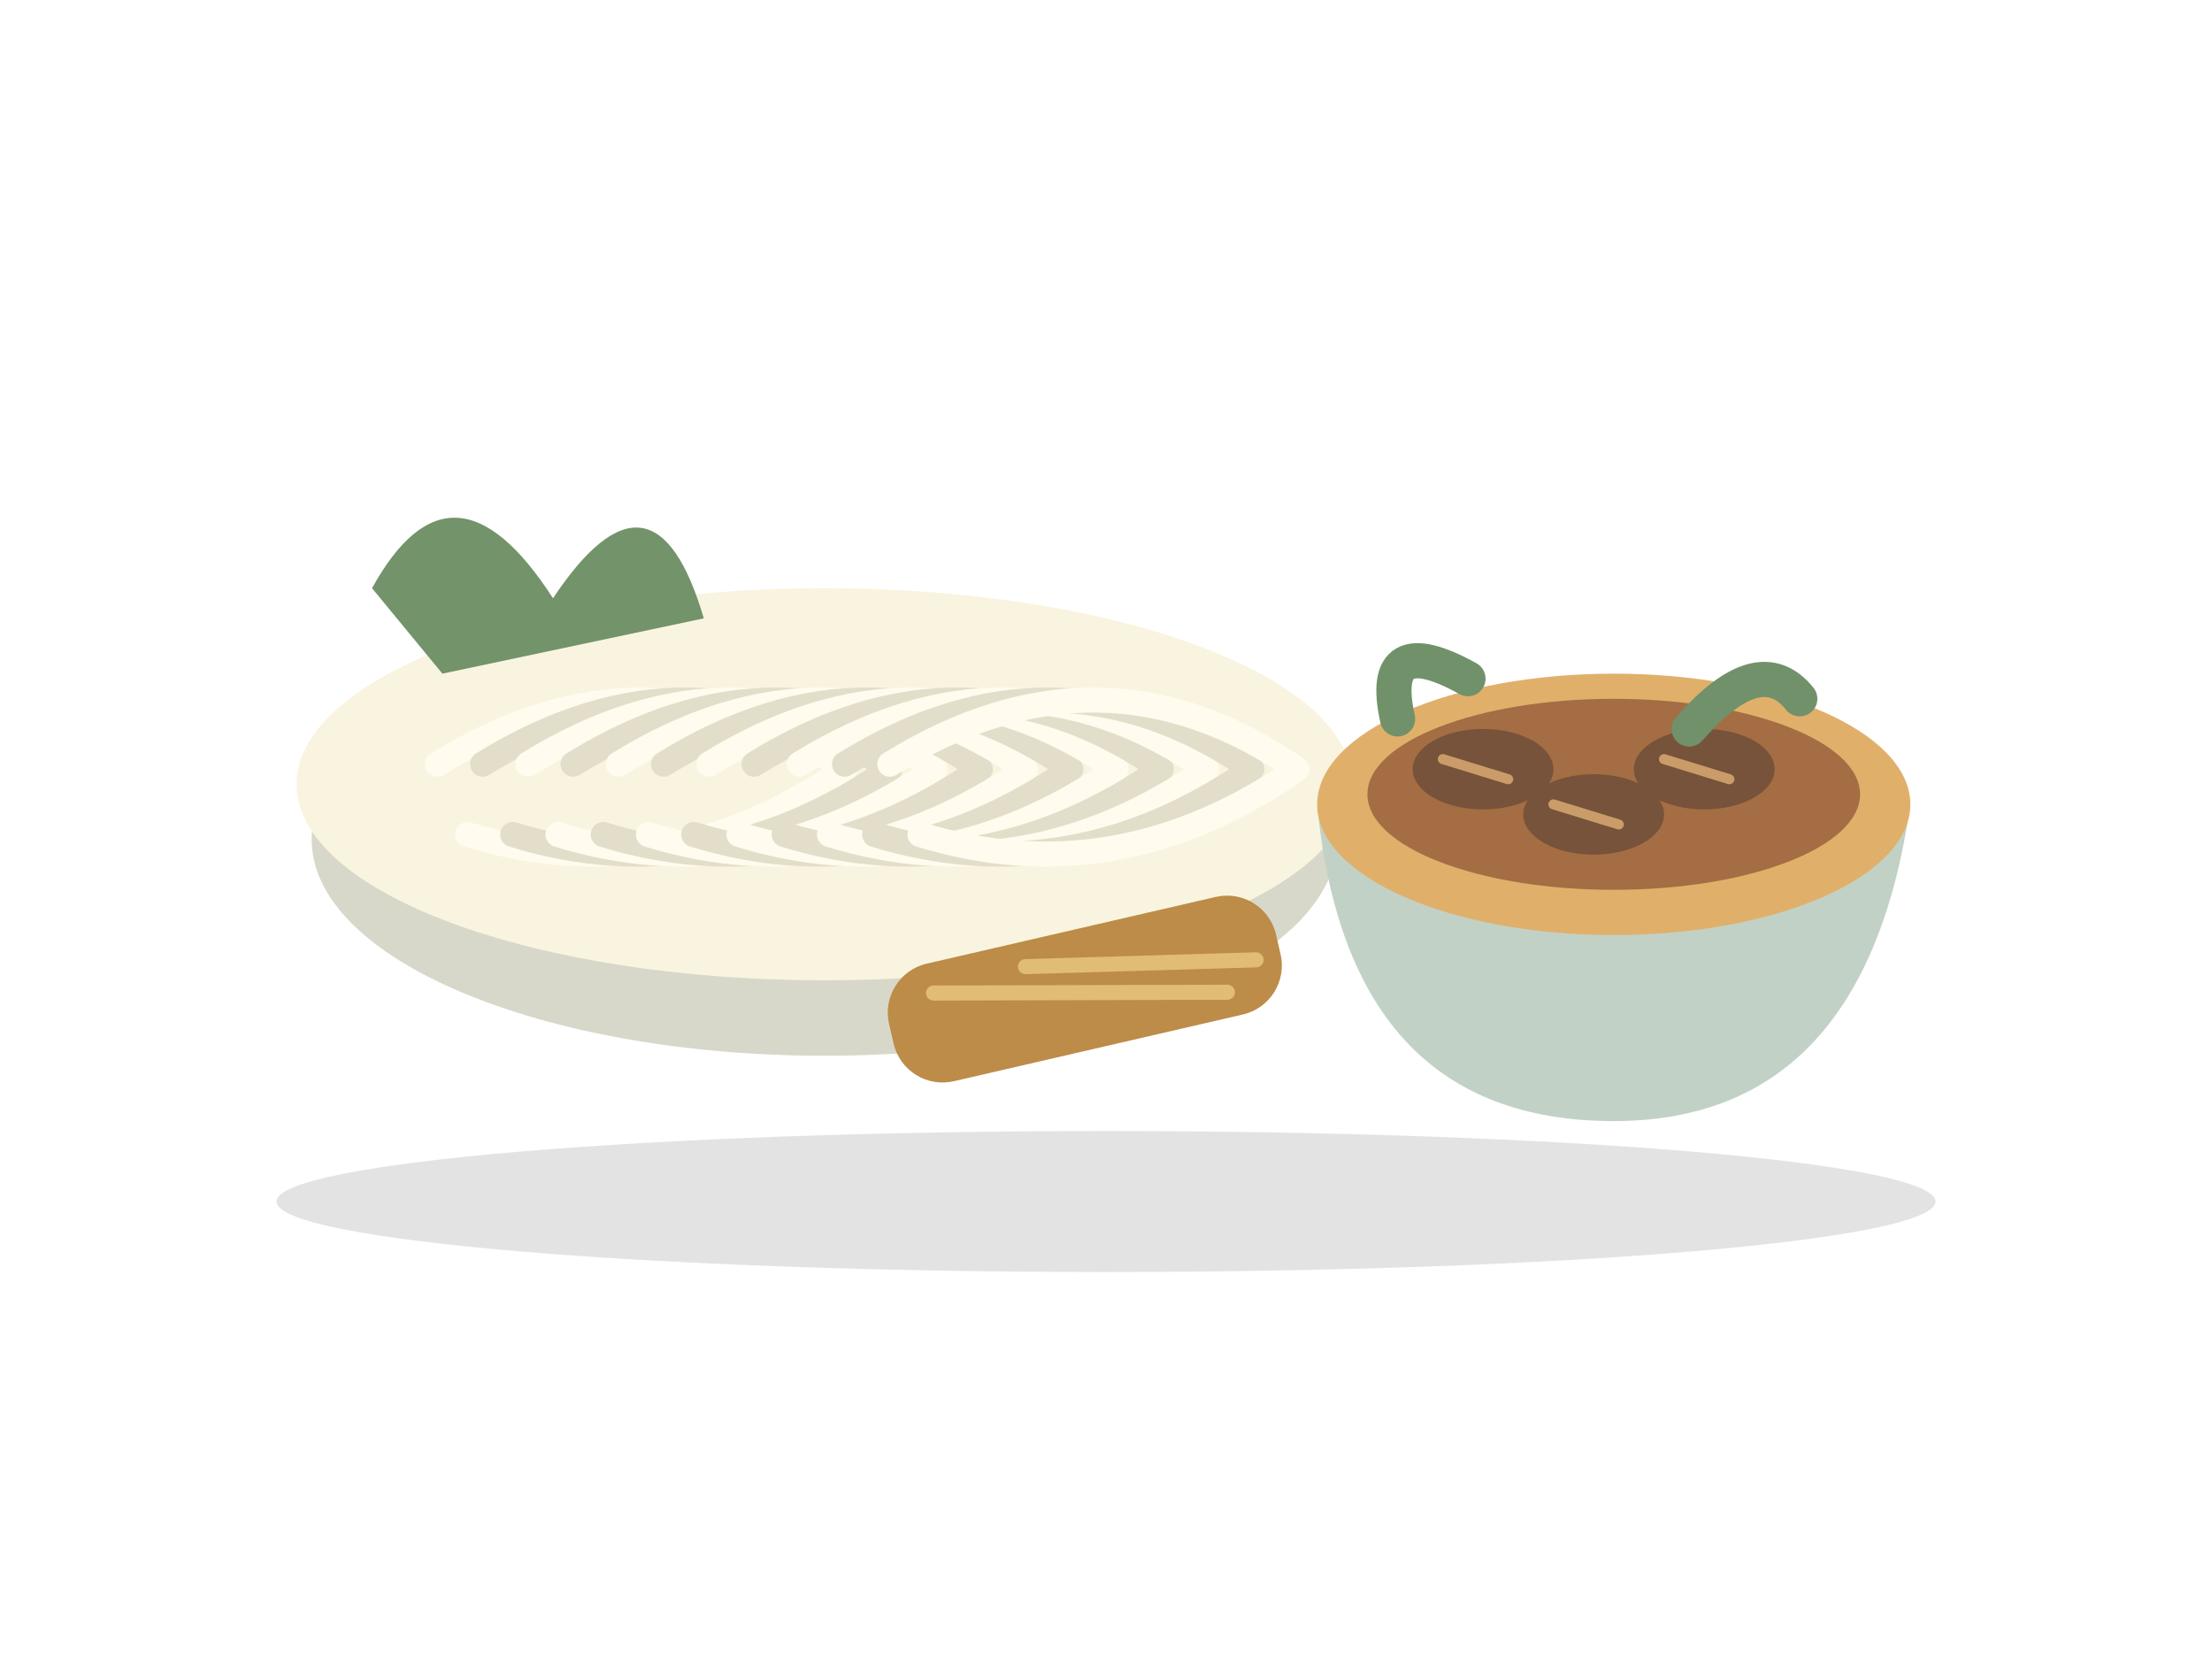
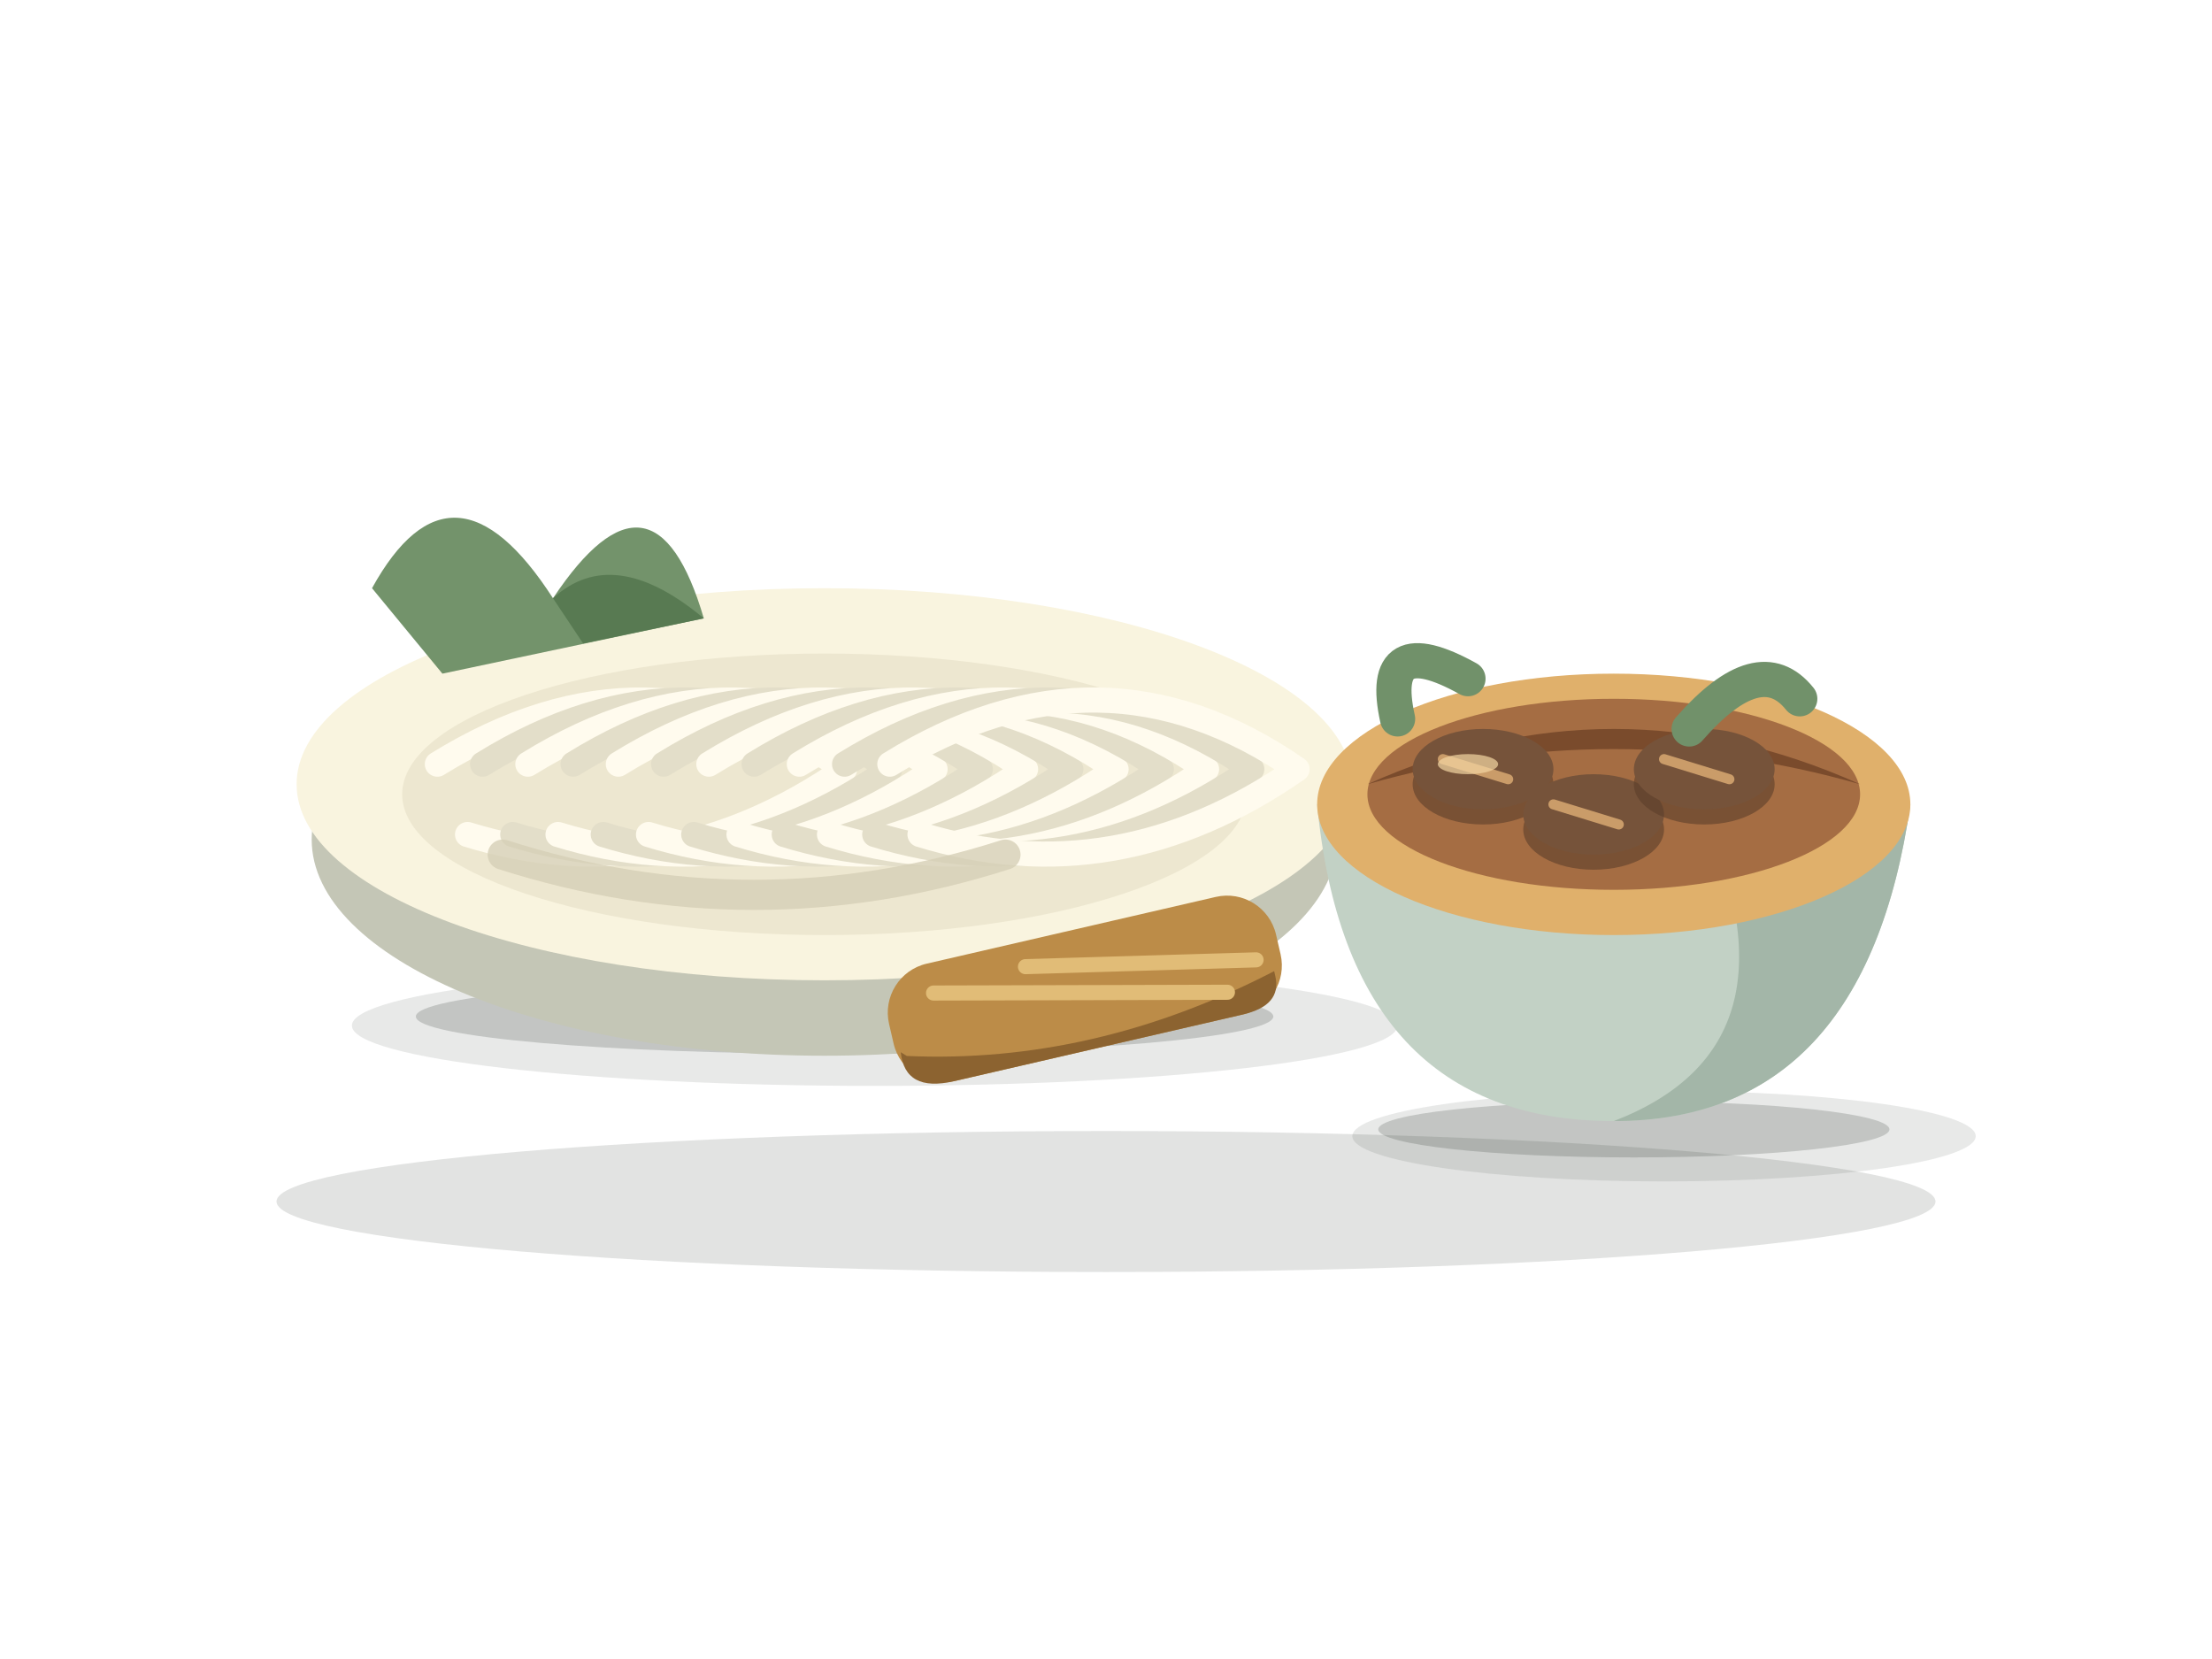
<svg xmlns="http://www.w3.org/2000/svg" width="440" height="330" viewBox="0 0 440 330" role="img" aria-label="Bún chả và nem" stroke-linecap="round" stroke-linejoin="round">
  <g transform="translate(220 148)">
    <ellipse cx="0" cy="91" rx="165" ry="14.025" fill="#3c463d" opacity="0.15" />
    <g data-layer="bun-cha">
-       <ellipse cx="-56" cy="19" rx="102" ry="43" fill="#d7d8c9" />
+       <g data-layer="contact-shadow">
+         <ellipse cx="-46" cy="56" rx="104" ry="12" fill="#2c362f" opacity="0.11" />
+         <ellipse cx="-52" cy="54.2" rx="85.28" ry="7.44" fill="#2c362f" opacity="0.2" />
+       </g>
+       <g data-layer="contact-shadow">
+         <ellipse cx="111" cy="78" rx="62" ry="9" fill="#2c362f" opacity="0.11" />
+         <ellipse cx="105" cy="76.65" rx="50.84" ry="5.58" fill="#2c362f" opacity="0.2" />
+       </g>
+       <ellipse cx="-56" cy="19" rx="102" ry="43" fill="#c4c6b6" />
      <ellipse cx="-56" cy="8" rx="105" ry="39" fill="#f9f4df" />
+       <ellipse cx="-56" cy="10" rx="84" ry="28" fill="#ede7d0" />
      <path d="M-133 4q42-26 81 1q-36 25-75 13" stroke="#fffbee" stroke-width="5" fill="none" />
      <path d="M-124 4q42-26 81 1q-36 25-75 13" stroke="#e3dec9" stroke-width="5" fill="none" />
      <path d="M-115 4q42-26 81 1q-36 25-75 13" stroke="#fffbee" stroke-width="5" fill="none" />
      <path d="M-106 4q42-26 81 1q-36 25-75 13" stroke="#e3dec9" stroke-width="5" fill="none" />
      <path d="M-97 4q42-26 81 1q-36 25-75 13" stroke="#fffbee" stroke-width="5" fill="none" />
      <path d="M-88 4q42-26 81 1q-36 25-75 13" stroke="#e3dec9" stroke-width="5" fill="none" />
      <path d="M-79 4q42-26 81 1q-36 25-75 13" stroke="#fffbee" stroke-width="5" fill="none" />
      <path d="M-70 4q42-26 81 1q-36 25-75 13" stroke="#e3dec9" stroke-width="5" fill="none" />
      <path d="M-61 4q42-26 81 1q-36 25-75 13" stroke="#fffbee" stroke-width="5" fill="none" />
      <path d="M-52 4q42-26 81 1q-36 25-75 13" stroke="#e3dec9" stroke-width="5" fill="none" />
      <path d="M-43 4q42-26 81 1q-36 25-75 13" stroke="#fffbee" stroke-width="5" fill="none" />
+       <path d="M-120 22Q-70 38-20 22" stroke="#d6cfb6" stroke-width="6" fill="none" opacity="0.8" />
      <path d="M42 12Q48 75 101 75Q151 75 160 12Z" fill="#c2d1c5" />
+       <path d="M118 12Q140 60 101 75Q151 75 160 12Z" fill="#a3b6a8" />
      <ellipse cx="101" cy="12" rx="59" ry="26" fill="#e0b06b" />
      <ellipse cx="101" cy="10" rx="49" ry="19" fill="#a56d43" />
+       <path d="M52 8Q101-14 150 8Q101-6 52 8Z" fill="#7a4b2c" />
      <g>
+         <ellipse cx="75" cy="8" rx="14" ry="8" fill="#5b3d29" opacity="0.6" />
        <ellipse cx="75" cy="5" rx="14" ry="8" fill="#76533a" />
        <path d="M67 3l13 4" stroke="#ca9c69" stroke-width="2" />
      </g>
      <g>
+         <ellipse cx="97" cy="17" rx="14" ry="8" fill="#5b3d29" opacity="0.6" />
        <ellipse cx="97" cy="14" rx="14" ry="8" fill="#76533a" />
        <path d="M89 12l13 4" stroke="#ca9c69" stroke-width="2" />
      </g>
      <g>
+         <ellipse cx="119" cy="8" rx="14" ry="8" fill="#5b3d29" opacity="0.6" />
        <ellipse cx="119" cy="5" rx="14" ry="8" fill="#76533a" />
        <path d="M111 3l13 4" stroke="#ca9c69" stroke-width="2" />
      </g>
+       <ellipse cx="72" cy="4" rx="6" ry="2" fill="#f4d6a2" opacity="0.7" />
      <path d="M58-5q-4-18 14-8M116-3q14-16 22-6" stroke="#71916a" stroke-width="7" fill="none" />
      <g transform="translate(-5 52) rotate(-13)">
        <rect x="-38" y="-15" width="79" height="24" rx="10" fill="#bc8c48" />
+         <path d="M-36 2Q0 12 39 2V3Q39 9 31 9H-28Q-38 9-37 1Z" fill="#8c6330" />
        <path d="M-28-9L29 4M-9-10L36-1" stroke="#e1bc77" stroke-width="3" />
      </g>
      <path d="M-146-31Q-130-60-110-29Q-90-59-80-25L-132-14Z" fill="#73936b" />
+       <path d="M-110-29Q-98-40-80-25L-104-20Z" fill="#587a52" />
    </g>
  </g>
</svg>
